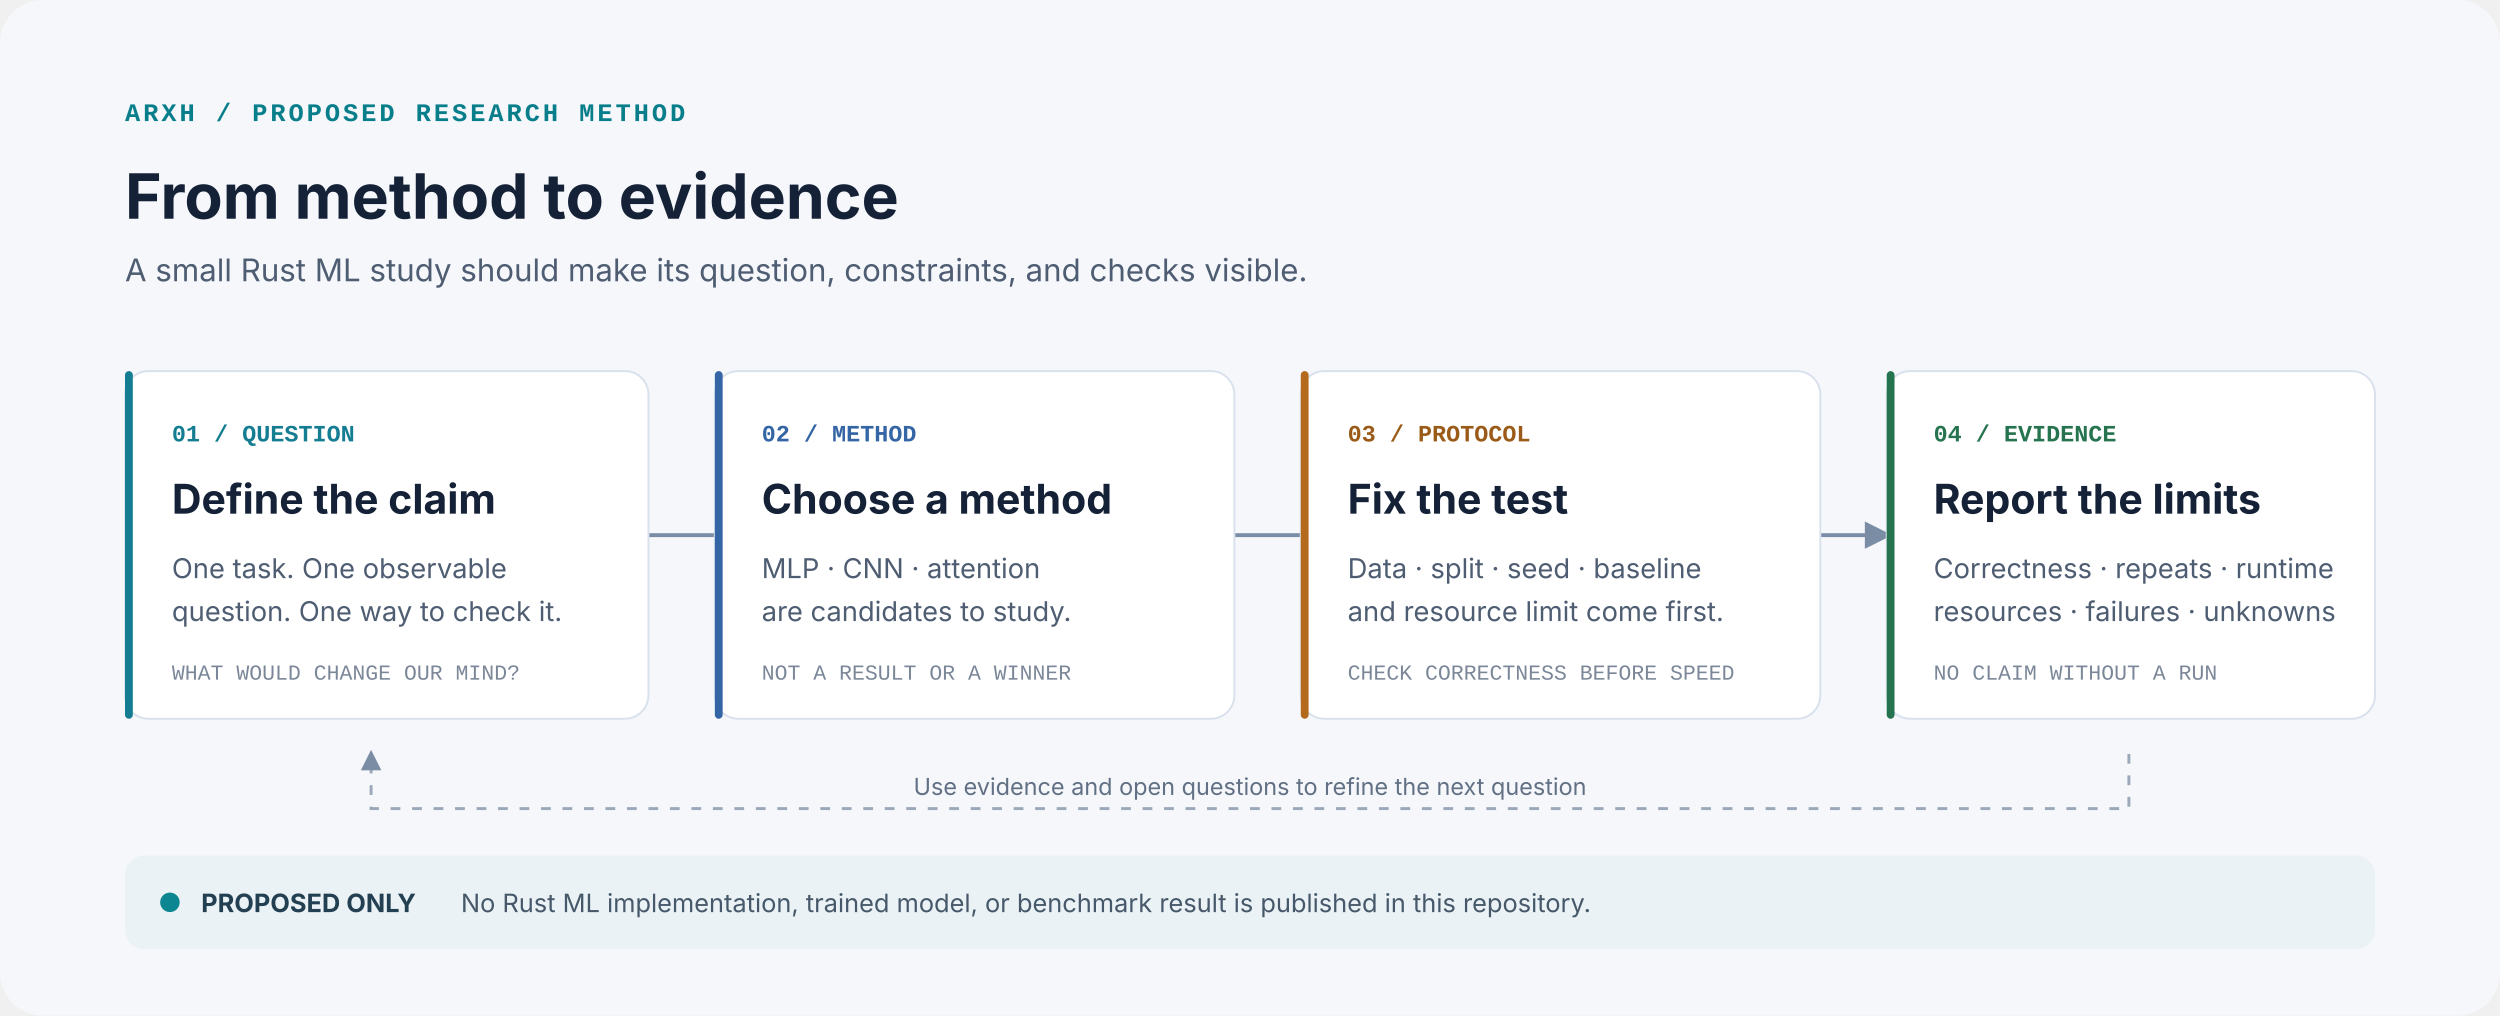
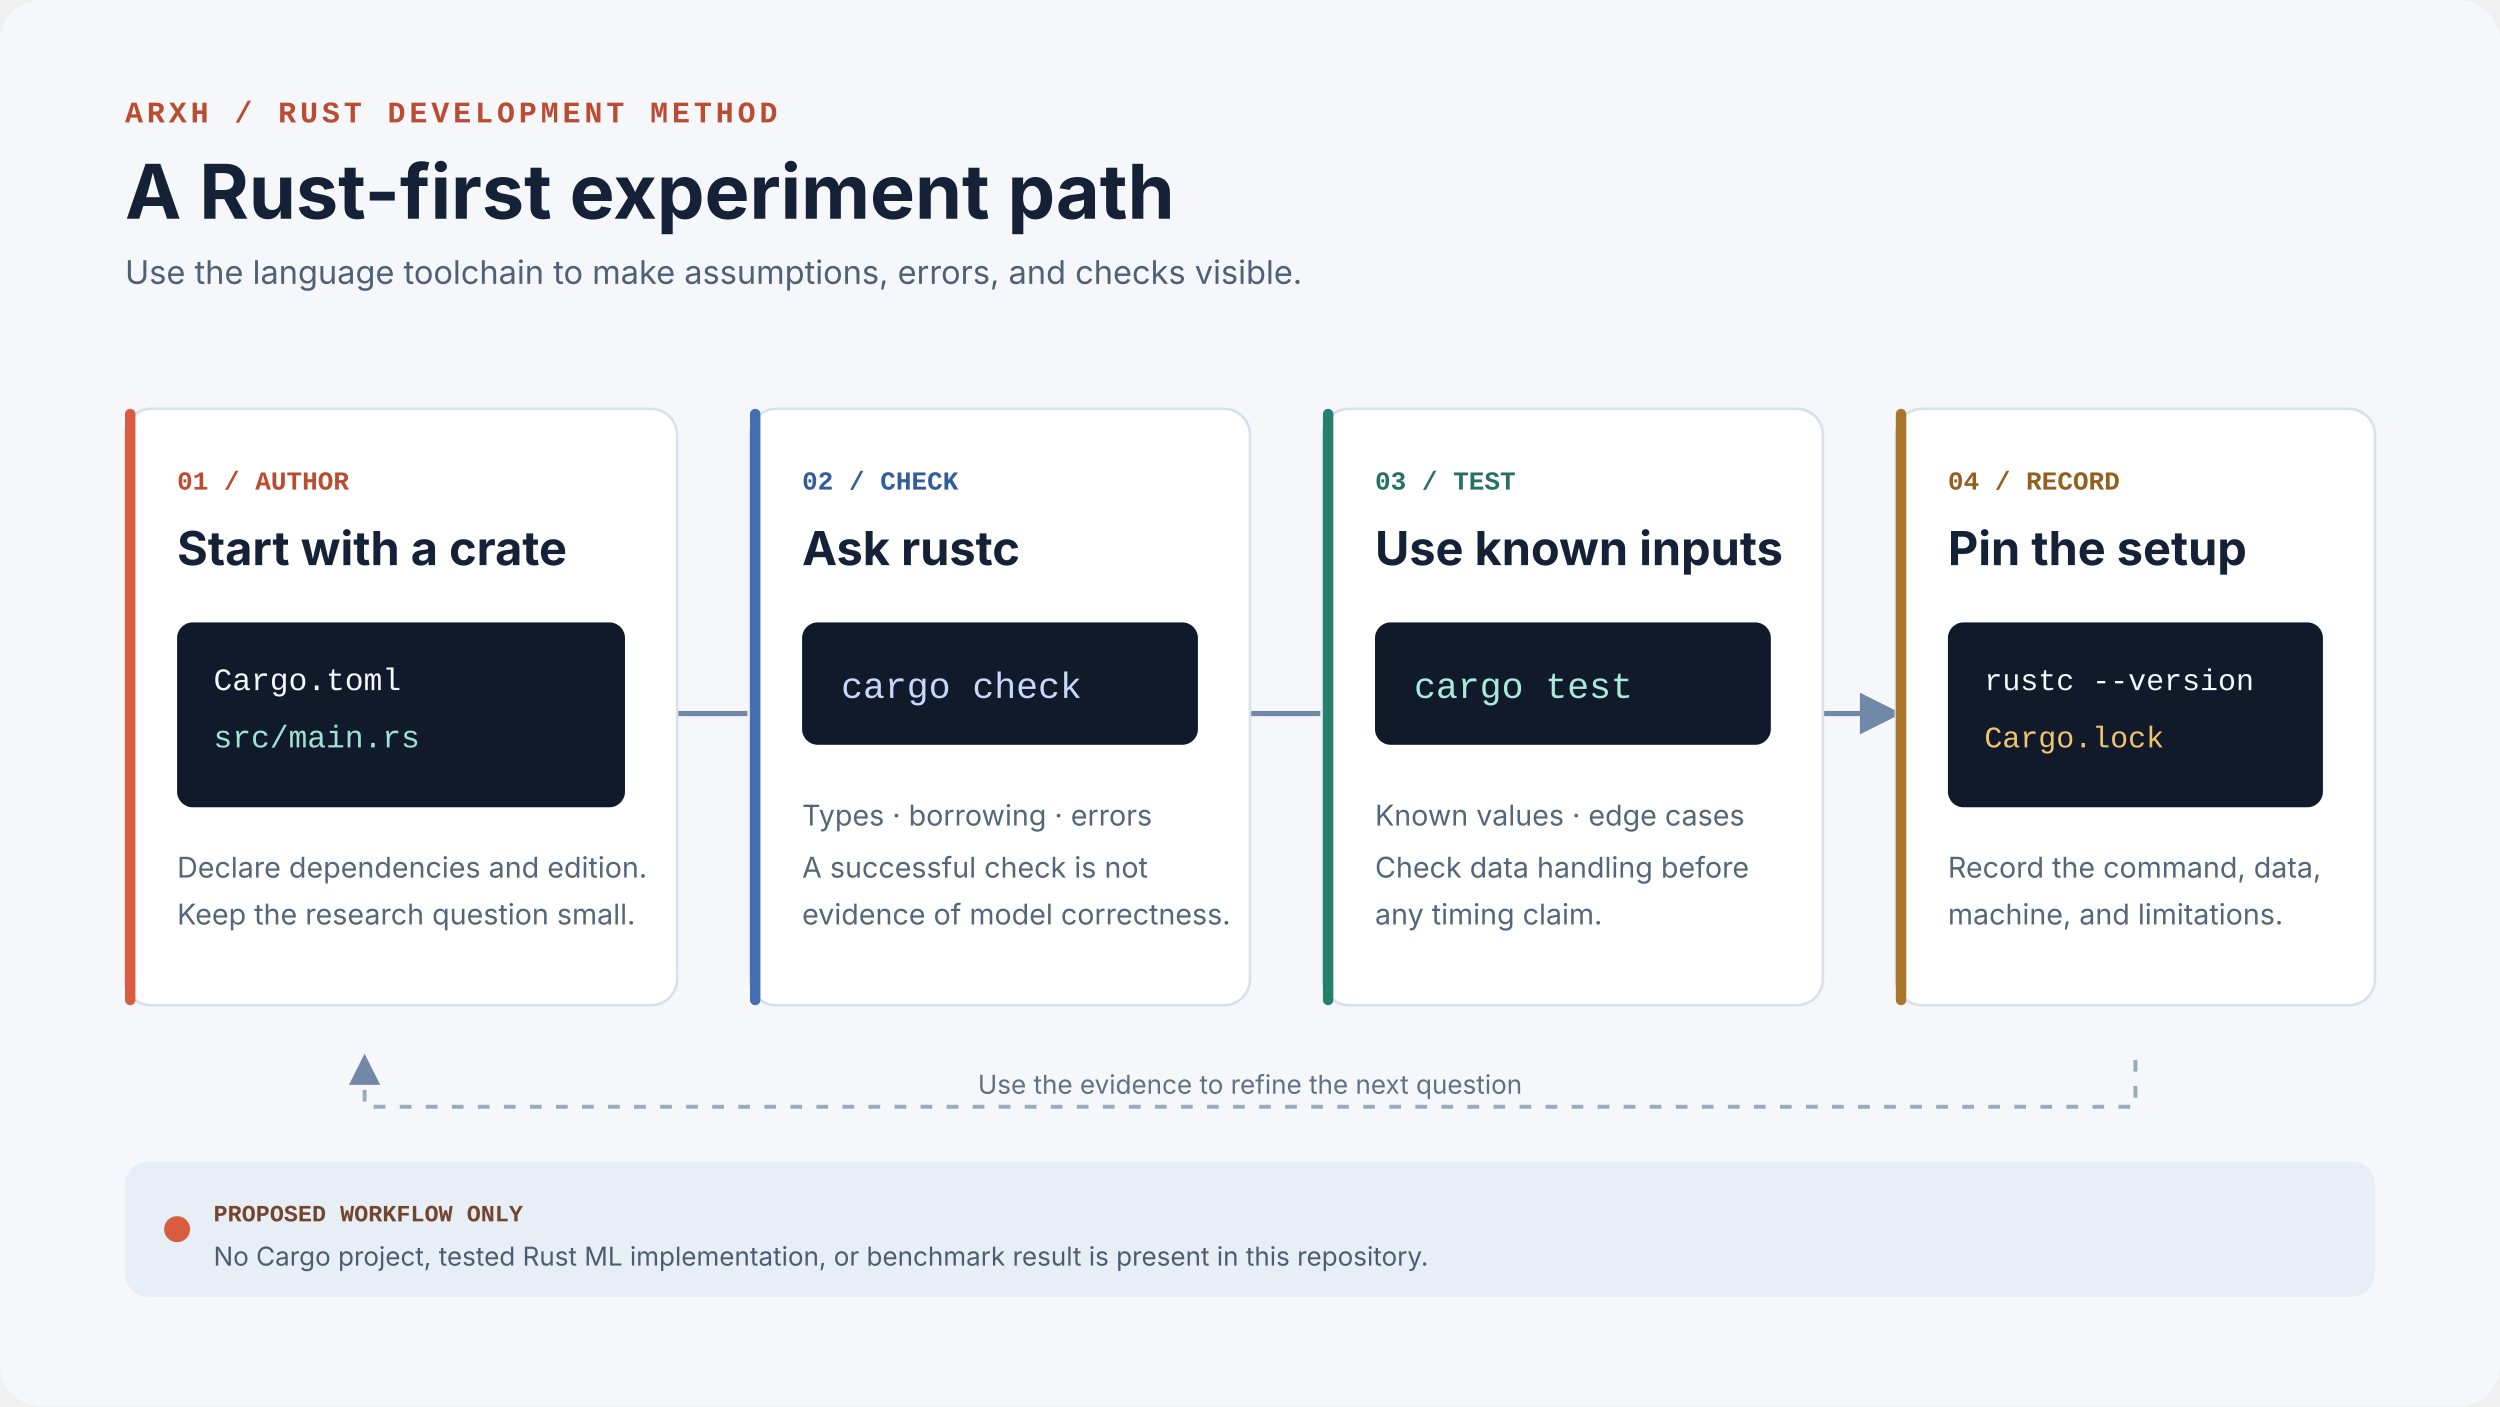
- <svg xmlns="http://www.w3.org/2000/svg" viewBox="0 0 1280 520" role="img" aria-labelledby="title desc">
+ <svg xmlns="http://www.w3.org/2000/svg" viewBox="0 0 1920 1080" role="img" aria-labelledby="title desc">
  <defs>
-     <marker id="arrow" viewBox="0 0 10 10" refX="8" refY="5" markerWidth="7" markerHeight="7" orient="auto-start-reverse">
-       <path d="M0 0L10 5L0 10Z" fill="#7b8da5" />
+     <marker id="arrow" viewBox="0 0 10 10" refX="8" refY="5" markerWidth="8" markerHeight="8" orient="auto">
+       <path d="M0 0L10 5L0 10Z" fill="#7188a6" />
    </marker>
    <style>
      .sans { font-family: Inter, ui-sans-serif, system-ui, -apple-system, BlinkMacSystemFont, "Segoe UI", sans-serif; }
      .mono { font-family: "SFMono-Regular", Consolas, "Liberation Mono", monospace; }
    </style>
  </defs>
-   <rect width="1280" height="520" rx="22" fill="#f5f7fb" />
-   <text class="mono" x="64" y="62" font-size="13" font-weight="700" letter-spacing="1.5" fill="#087e8b">ARXH / PROPOSED RESEARCH METHOD</text>
-   <text class="sans" x="64" y="112" font-size="32" font-weight="700" fill="#142136">From method to evidence</text>
-   <text class="sans" x="64" y="144" font-size="16" fill="#4e5d72">A small Rust ML study should make its question, constraints, and checks visible.</text>
-   <path d="M332 274H366M632 274H666M932 274H966" fill="none" stroke="#7b8da5" stroke-width="2" marker-end="url(#arrow)" />
+   <rect width="1920" height="1080" rx="32" fill="#f5f7fb" />
+   <text class="mono" x="96" y="94" font-size="23" font-weight="700" letter-spacing="3" fill="#b94c31">ARXH / RUST DEVELOPMENT METHOD</text>
+   <text class="sans" x="96" y="168" font-size="58" font-weight="700" fill="#142136">A Rust-first experiment path</text>
+   <text class="sans" x="96" y="218" font-size="25" fill="#506078">Use the language toolchain to make assumptions, errors, and checks visible.</text>
+   <path d="M520 548H574M960 548H1014M1400 548H1454" fill="none" stroke="#7188a6" stroke-width="4" marker-end="url(#arrow)" />
  <g>
-     <rect x="64" y="190" width="268" height="178" rx="12" fill="#ffffff" stroke="#d9e1ec" />
-     <rect x="64" y="190" width="4" height="178" rx="2" fill="#147d92" />
-     <text class="mono" x="88" y="226" font-size="12" font-weight="700" fill="#147d92">01 / QUESTION</text>
-     <text class="sans" x="88" y="263" font-size="21" font-weight="700" fill="#142136">Define the claim</text>
-     <text class="sans" x="88" y="296" font-size="14" fill="#4e5d72">One task. One observable</text>
-     <text class="sans" x="88" y="318" font-size="14" fill="#4e5d72">question. One way to check it.</text>
-     <text class="mono" x="88" y="348" font-size="11" fill="#7b8798">WHAT WOULD CHANGE OUR MIND?</text>
+     <rect x="96" y="314" width="424" height="458" rx="20" fill="#ffffff" stroke="#d8e0eb" stroke-width="2" />
+     <rect x="96" y="314" width="8" height="458" rx="4" fill="#d75d3e" />
+     <text class="mono" x="136" y="376" font-size="20" font-weight="700" fill="#b94c31">01 / AUTHOR</text>
+     <text class="sans" x="136" y="434" font-size="36" font-weight="700" fill="#142136">Start with a crate</text>
+     <rect x="136" y="478" width="344" height="142" rx="12" fill="#101a2a" />
+     <text class="mono" x="164" y="530" font-size="24" fill="#f4f7fb">Cargo.toml</text>
+     <text class="mono" x="164" y="574" font-size="24" fill="#9de2d2">src/main.rs</text>
+     <text class="sans" x="136" y="674" font-size="22" fill="#56657a">Declare dependencies and edition.</text>
+     <text class="sans" x="136" y="710" font-size="22" fill="#56657a">Keep the research question small.</text>
  </g>
  <g>
-     <rect x="366" y="190" width="266" height="178" rx="12" fill="#ffffff" stroke="#d9e1ec" />
-     <rect x="366" y="190" width="4" height="178" rx="2" fill="#3465a4" />
-     <text class="mono" x="390" y="226" font-size="12" font-weight="700" fill="#3465a4">02 / METHOD</text>
-     <text class="sans" x="390" y="263" font-size="21" font-weight="700" fill="#142136">Choose a method</text>
-     <text class="sans" x="390" y="296" font-size="14" fill="#4e5d72">MLP · CNN · attention</text>
-     <text class="sans" x="390" y="318" font-size="14" fill="#4e5d72">are candidates to study.</text>
-     <text class="mono" x="390" y="348" font-size="11" fill="#7b8798">NOT A RESULT OR A WINNER</text>
+     <rect x="576" y="314" width="384" height="458" rx="20" fill="#ffffff" stroke="#d8e0eb" stroke-width="2" />
+     <rect x="576" y="314" width="8" height="458" rx="4" fill="#436fae" />
+     <text class="mono" x="616" y="376" font-size="20" font-weight="700" fill="#315d98">02 / CHECK</text>
+     <text class="sans" x="616" y="434" font-size="36" font-weight="700" fill="#142136">Ask rustc</text>
+     <rect x="616" y="478" width="304" height="94" rx="12" fill="#101a2a" />
+     <text class="mono" x="646" y="536" font-size="28" fill="#c6d9fb">cargo check</text>
+     <text class="sans" x="616" y="634" font-size="22" fill="#56657a">Types · borrowing · errors</text>
+     <text class="sans" x="616" y="674" font-size="22" fill="#56657a">A successful check is not</text>
+     <text class="sans" x="616" y="710" font-size="22" fill="#56657a">evidence of model correctness.</text>
  </g>
  <g>
-     <rect x="666" y="190" width="266" height="178" rx="12" fill="#ffffff" stroke="#d9e1ec" />
-     <rect x="666" y="190" width="4" height="178" rx="2" fill="#b46a1d" />
-     <text class="mono" x="690" y="226" font-size="12" font-weight="700" fill="#9a5b18">03 / PROTOCOL</text>
-     <text class="sans" x="690" y="263" font-size="21" font-weight="700" fill="#142136">Fix the test</text>
-     <text class="sans" x="690" y="296" font-size="14" fill="#4e5d72">Data · split · seed · baseline</text>
-     <text class="sans" x="690" y="318" font-size="14" fill="#4e5d72">and resource limit come first.</text>
-     <text class="mono" x="690" y="348" font-size="11" fill="#7b8798">CHECK CORRECTNESS BEFORE SPEED</text>
+     <rect x="1016" y="314" width="384" height="458" rx="20" fill="#ffffff" stroke="#d8e0eb" stroke-width="2" />
+     <rect x="1016" y="314" width="8" height="458" rx="4" fill="#25806c" />
+     <text class="mono" x="1056" y="376" font-size="20" font-weight="700" fill="#26725f">03 / TEST</text>
+     <text class="sans" x="1056" y="434" font-size="36" font-weight="700" fill="#142136">Use known inputs</text>
+     <rect x="1056" y="478" width="304" height="94" rx="12" fill="#101a2a" />
+     <text class="mono" x="1086" y="536" font-size="28" fill="#a8eadc">cargo test</text>
+     <text class="sans" x="1056" y="634" font-size="22" fill="#56657a">Known values · edge cases</text>
+     <text class="sans" x="1056" y="674" font-size="22" fill="#56657a">Check data handling before</text>
+     <text class="sans" x="1056" y="710" font-size="22" fill="#56657a">any timing claim.</text>
  </g>
  <g>
-     <rect x="966" y="190" width="250" height="178" rx="12" fill="#ffffff" stroke="#d9e1ec" />
-     <rect x="966" y="190" width="4" height="178" rx="2" fill="#26744f" />
-     <text class="mono" x="990" y="226" font-size="12" font-weight="700" fill="#26744f">04 / EVIDENCE</text>
-     <text class="sans" x="990" y="263" font-size="21" font-weight="700" fill="#142136">Report the limits</text>
-     <text class="sans" x="990" y="296" font-size="14" fill="#4e5d72">Correctness · repeats · runtime</text>
-     <text class="sans" x="990" y="318" font-size="14" fill="#4e5d72">resources · failures · unknowns</text>
-     <text class="mono" x="990" y="348" font-size="11" fill="#7b8798">NO CLAIM WITHOUT A RUN</text>
+     <rect x="1456" y="314" width="368" height="458" rx="20" fill="#ffffff" stroke="#d8e0eb" stroke-width="2" />
+     <rect x="1456" y="314" width="8" height="458" rx="4" fill="#aa752a" />
+     <text class="mono" x="1496" y="376" font-size="20" font-weight="700" fill="#93611f">04 / RECORD</text>
+     <text class="sans" x="1496" y="434" font-size="36" font-weight="700" fill="#142136">Pin the setup</text>
+     <rect x="1496" y="478" width="288" height="142" rx="12" fill="#101a2a" />
+     <text class="mono" x="1524" y="530" font-size="23" fill="#f4f7fb">rustc --version</text>
+     <text class="mono" x="1524" y="574" font-size="23" fill="#f0c46b">Cargo.lock</text>
+     <text class="sans" x="1496" y="674" font-size="22" fill="#56657a">Record the command, data,</text>
+     <text class="sans" x="1496" y="710" font-size="22" fill="#56657a">machine, and limitations.</text>
  </g>
-   <path d="M1090 386V414H190V386" fill="none" stroke="#9aa8b9" stroke-width="1.5" stroke-dasharray="5 6" marker-end="url(#arrow)" />
-   <text class="sans" x="640" y="407" text-anchor="middle" font-size="12" fill="#617084">Use evidence and open questions to refine the next question</text>
-   <rect x="64" y="438" width="1152" height="48" rx="10" fill="#eaf2f5" />
-   <circle cx="87" cy="462" r="5" fill="#0c8792" />
-   <text class="sans" x="103" y="467" font-size="13" font-weight="700" fill="#234052">PROPOSED ONLY</text>
-   <text class="sans" x="236" y="467" font-size="13" fill="#46586a">No Rust ML implementation, trained model, or benchmark result is published in this repository.</text>
+   <path d="M1640 814V850H280V814" fill="none" stroke="#9aa9bc" stroke-width="3" stroke-dasharray="9 11" marker-end="url(#arrow)" />
+   <text class="sans" x="960" y="840" text-anchor="middle" font-size="20" fill="#617084">Use the evidence to refine the next question</text>
+   <rect x="96" y="892" width="1728" height="104" rx="18" fill="#e8eef5" />
+   <circle cx="136" cy="944" r="10" fill="#d75d3e" />
+   <text class="mono" x="164" y="938" font-size="18" font-weight="700" fill="#744630">PROPOSED WORKFLOW ONLY</text>
+   <text class="sans" x="164" y="972" font-size="20" fill="#4c5d72">No Cargo project, tested Rust ML implementation, or benchmark result is present in this repository.</text>
</svg>
